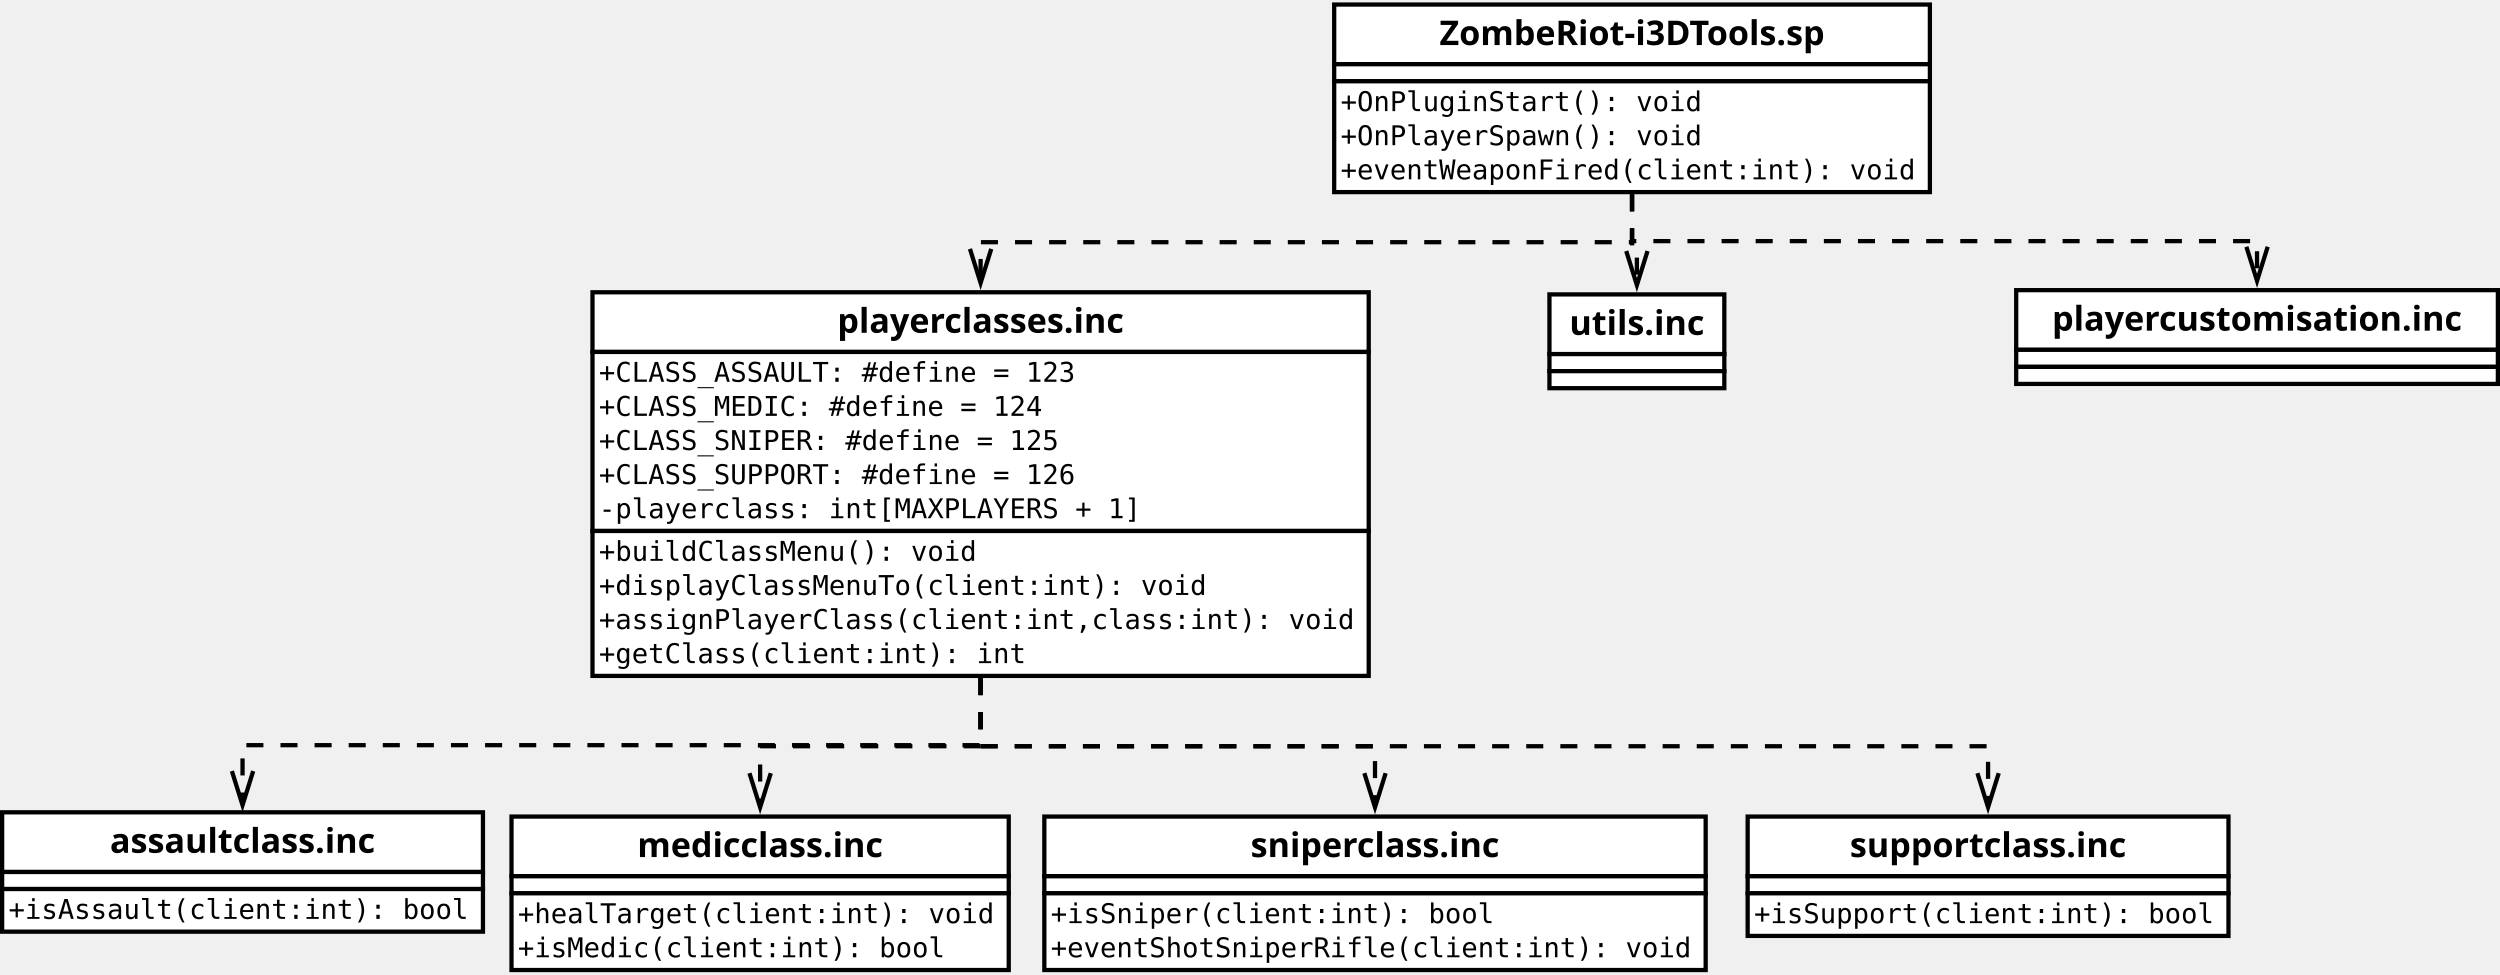
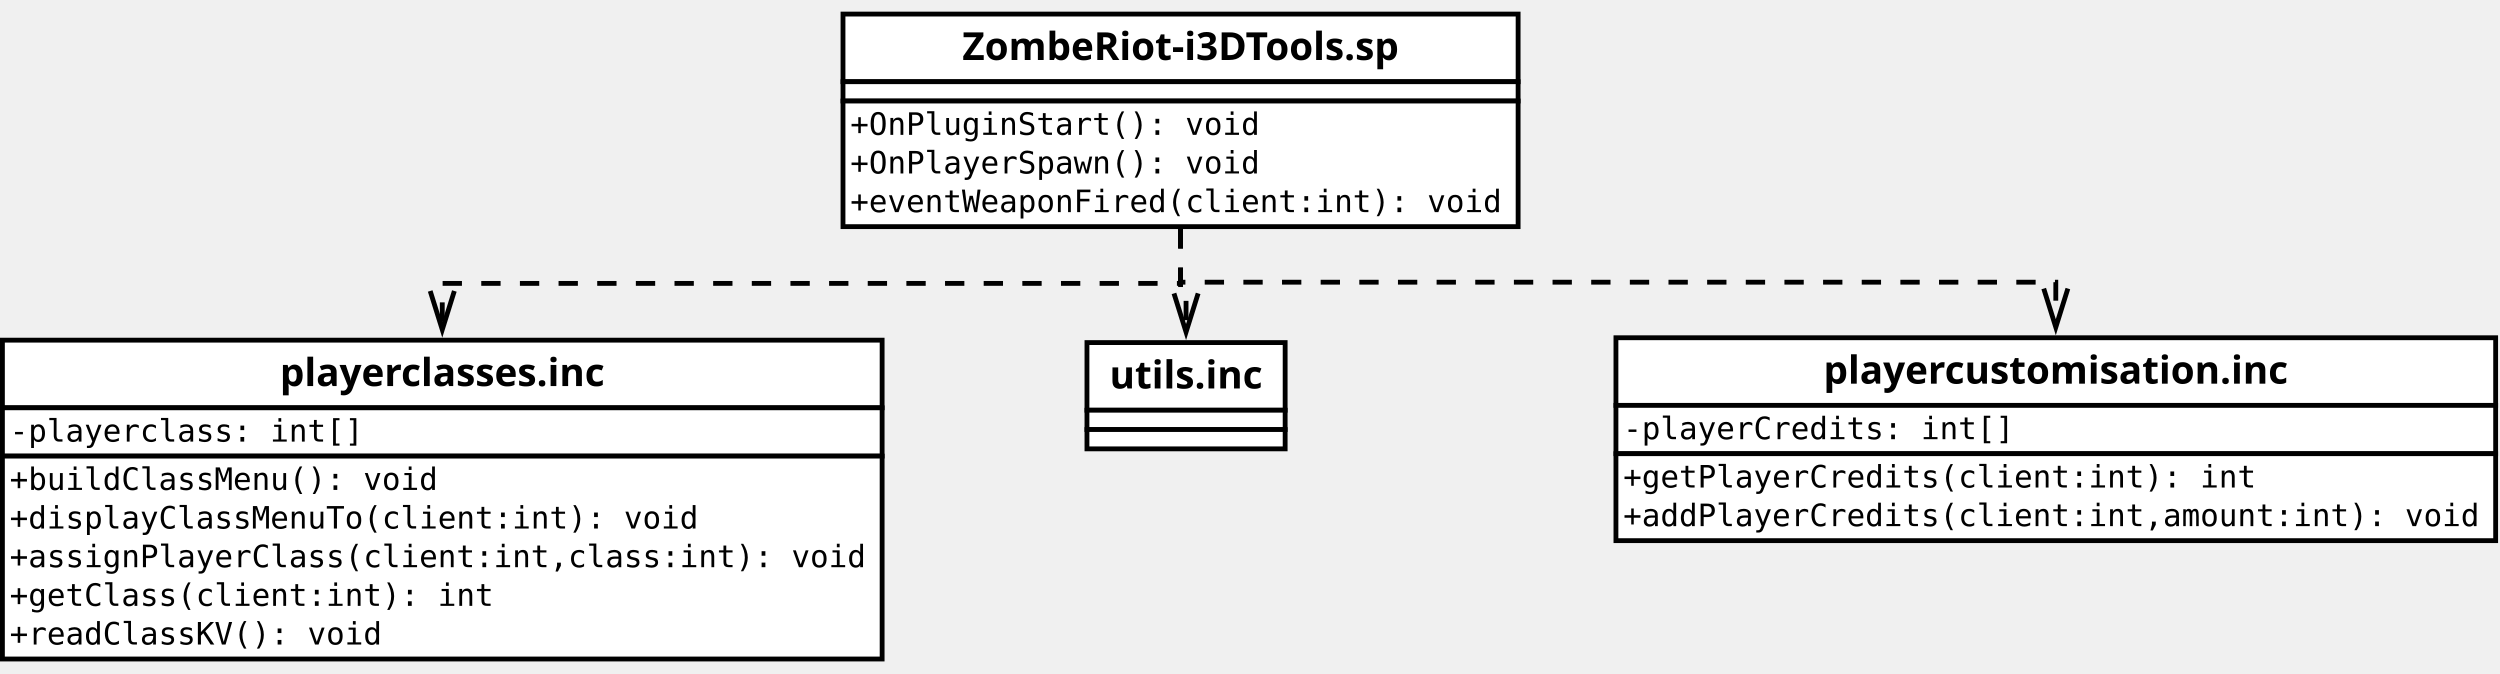
- <svg xmlns="http://www.w3.org/2000/svg" width="59cm" height="23cm" viewBox="18 19 1173 455">
+ <svg xmlns="http://www.w3.org/2000/svg" width="52cm" height="14cm" viewBox="295 19 1035 269">
  <g>
    <rect style="fill: #ffffff" x="644" y="20" width="279.5" height="28" />
    <rect style="fill: none; fill-opacity:0; stroke-width: 2; stroke: #000000" x="644" y="20" width="279.5" height="28" />
    <text style="fill: #000000;text-anchor:middle;font-size:16;font-family:sanserif;font-style:normal;font-weight:700" x="783.75" y="39">ZombeRiot-i3DTools.sp</text>
    <rect style="fill: #ffffff" x="644" y="48" width="279.5" height="8" />
    <rect style="fill: none; fill-opacity:0; stroke-width: 2; stroke: #000000" x="644" y="48" width="279.5" height="8" />
    <rect style="fill: #ffffff" x="644" y="56" width="279.5" height="52" />
    <rect style="fill: none; fill-opacity:0; stroke-width: 2; stroke: #000000" x="644" y="56" width="279.5" height="52" />
    <text style="fill: #000000;text-anchor:start;font-size:12.8;font-family:monospace;font-style:normal;font-weight:normal" x="647" y="70">+OnPluginStart(): void</text>
    <text style="fill: #000000;text-anchor:start;font-size:12.8;font-family:monospace;font-style:normal;font-weight:normal" x="647" y="86">+OnPlayerSpawn(): void</text>
    <text style="fill: #000000;text-anchor:start;font-size:12.8;font-family:monospace;font-style:normal;font-weight:normal" x="647" y="102">+eventWeaponFired(client:int): void</text>
  </g>
  <g>
    <rect style="fill: #ffffff" x="296" y="155" width="364.2" height="28" />
    <rect style="fill: none; fill-opacity:0; stroke-width: 2; stroke: #000000" x="296" y="155" width="364.2" height="28" />
    <text style="fill: #000000;text-anchor:middle;font-size:16;font-family:sanserif;font-style:normal;font-weight:700" x="478.1" y="174">playerclasses.inc</text>
-     <rect style="fill: #ffffff" x="296" y="183" width="364.2" height="84" />
-     <rect style="fill: none; fill-opacity:0; stroke-width: 2; stroke: #000000" x="296" y="183" width="364.2" height="84" />
-     <text style="fill: #000000;text-anchor:start;font-size:12.8;font-family:monospace;font-style:normal;font-weight:normal" x="299" y="197">+CLASS_ASSAULT: #define = 123</text>
-     <text style="fill: #000000;text-anchor:start;font-size:12.8;font-family:monospace;font-style:normal;font-weight:normal" x="299" y="213">+CLASS_MEDIC: #define = 124</text>
-     <text style="fill: #000000;text-anchor:start;font-size:12.8;font-family:monospace;font-style:normal;font-weight:normal" x="299" y="229">+CLASS_SNIPER: #define = 125</text>
-     <text style="fill: #000000;text-anchor:start;font-size:12.8;font-family:monospace;font-style:normal;font-weight:normal" x="299" y="245">+CLASS_SUPPORT: #define = 126</text>
-     <text style="fill: #000000;text-anchor:start;font-size:12.8;font-family:monospace;font-style:normal;font-weight:normal" x="299" y="261">-playerclass: int[MAXPLAYERS + 1]</text>
-     <rect style="fill: #ffffff" x="296" y="267" width="364.2" height="68" />
-     <rect style="fill: none; fill-opacity:0; stroke-width: 2; stroke: #000000" x="296" y="267" width="364.2" height="68" />
-     <text style="fill: #000000;text-anchor:start;font-size:12.8;font-family:monospace;font-style:normal;font-weight:normal" x="299" y="281">+buildClassMenu(): void</text>
-     <text style="fill: #000000;text-anchor:start;font-size:12.8;font-family:monospace;font-style:normal;font-weight:normal" x="299" y="297">+displayClassMenuTo(client:int): void</text>
-     <text style="fill: #000000;text-anchor:start;font-size:12.8;font-family:monospace;font-style:normal;font-weight:normal" x="299" y="313">+assignPlayerClass(client:int,class:int): void</text>
-     <text style="fill: #000000;text-anchor:start;font-size:12.8;font-family:monospace;font-style:normal;font-weight:normal" x="299" y="329">+getClass(client:int): int</text>
+     <rect style="fill: #ffffff" x="296" y="183" width="364.2" height="20" />
+     <rect style="fill: none; fill-opacity:0; stroke-width: 2; stroke: #000000" x="296" y="183" width="364.2" height="20" />
+     <text style="fill: #000000;text-anchor:start;font-size:12.8;font-family:monospace;font-style:normal;font-weight:normal" x="299" y="197">-playerclass: int[]</text>
+     <rect style="fill: #ffffff" x="296" y="203" width="364.2" height="84" />
+     <rect style="fill: none; fill-opacity:0; stroke-width: 2; stroke: #000000" x="296" y="203" width="364.2" height="84" />
+     <text style="fill: #000000;text-anchor:start;font-size:12.8;font-family:monospace;font-style:normal;font-weight:normal" x="299" y="217">+buildClassMenu(): void</text>
+     <text style="fill: #000000;text-anchor:start;font-size:12.8;font-family:monospace;font-style:normal;font-weight:normal" x="299" y="233">+displayClassMenuTo(client:int): void</text>
+     <text style="fill: #000000;text-anchor:start;font-size:12.8;font-family:monospace;font-style:normal;font-weight:normal" x="299" y="249">+assignPlayerClass(client:int,class:int): void</text>
+     <text style="fill: #000000;text-anchor:start;font-size:12.8;font-family:monospace;font-style:normal;font-weight:normal" x="299" y="265">+getClass(client:int): int</text>
+     <text style="fill: #000000;text-anchor:start;font-size:12.8;font-family:monospace;font-style:normal;font-weight:normal" x="299" y="281">+readClassKV(): void</text>
  </g>
  <g>
-     <rect style="fill: #ffffff" x="964" y="154" width="226" height="28" />
-     <rect style="fill: none; fill-opacity:0; stroke-width: 2; stroke: #000000" x="964" y="154" width="226" height="28" />
-     <text style="fill: #000000;text-anchor:middle;font-size:16;font-family:sanserif;font-style:normal;font-weight:700" x="1077" y="173">playercustomisation.inc</text>
-     <rect style="fill: #ffffff" x="964" y="182" width="226" height="8" />
-     <rect style="fill: none; fill-opacity:0; stroke-width: 2; stroke: #000000" x="964" y="182" width="226" height="8" />
-     <rect style="fill: #ffffff" x="964" y="190" width="226" height="8" />
-     <rect style="fill: none; fill-opacity:0; stroke-width: 2; stroke: #000000" x="964" y="190" width="226" height="8" />
+     <rect style="fill: #ffffff" x="964" y="154" width="364.2" height="28" />
+     <rect style="fill: none; fill-opacity:0; stroke-width: 2; stroke: #000000" x="964" y="154" width="364.2" height="28" />
+     <text style="fill: #000000;text-anchor:middle;font-size:16;font-family:sanserif;font-style:normal;font-weight:700" x="1146.1" y="173">playercustomisation.inc</text>
+     <rect style="fill: #ffffff" x="964" y="182" width="364.2" height="20" />
+     <rect style="fill: none; fill-opacity:0; stroke-width: 2; stroke: #000000" x="964" y="182" width="364.2" height="20" />
+     <text style="fill: #000000;text-anchor:start;font-size:12.8;font-family:monospace;font-style:normal;font-weight:normal" x="967" y="196">-playerCredits: int[]</text>
+     <rect style="fill: #ffffff" x="964" y="202" width="364.2" height="36" />
+     <rect style="fill: none; fill-opacity:0; stroke-width: 2; stroke: #000000" x="964" y="202" width="364.2" height="36" />
+     <text style="fill: #000000;text-anchor:start;font-size:12.8;font-family:monospace;font-style:normal;font-weight:normal" x="967" y="216">+getPlayerCredits(client:int): int</text>
+     <text style="fill: #000000;text-anchor:start;font-size:12.8;font-family:monospace;font-style:normal;font-weight:normal" x="967" y="232">+addPlayerCredits(client:int,amount:int): void</text>
  </g>
  <g>
    <rect style="fill: #ffffff" x="745" y="156" width="82.05" height="28" />
    <rect style="fill: none; fill-opacity:0; stroke-width: 2; stroke: #000000" x="745" y="156" width="82.05" height="28" />
    <text style="fill: #000000;text-anchor:middle;font-size:16;font-family:sanserif;font-style:normal;font-weight:700" x="786.025" y="175">utils.inc</text>
    <rect style="fill: #ffffff" x="745" y="184" width="82.05" height="8" />
    <rect style="fill: none; fill-opacity:0; stroke-width: 2; stroke: #000000" x="745" y="184" width="82.05" height="8" />
    <rect style="fill: #ffffff" x="745" y="192" width="82.05" height="8" />
    <rect style="fill: none; fill-opacity:0; stroke-width: 2; stroke: #000000" x="745" y="192" width="82.05" height="8" />
  </g>
  <g>
-     <rect style="fill: #ffffff" x="19" y="399" width="225.6" height="28" />
-     <rect style="fill: none; fill-opacity:0; stroke-width: 2; stroke: #000000" x="19" y="399" width="225.6" height="28" />
-     <text style="fill: #000000;text-anchor:middle;font-size:16;font-family:sanserif;font-style:normal;font-weight:700" x="131.8" y="418">assaultclass.inc</text>
-     <rect style="fill: #ffffff" x="19" y="427" width="225.6" height="8" />
-     <rect style="fill: none; fill-opacity:0; stroke-width: 2; stroke: #000000" x="19" y="427" width="225.6" height="8" />
-     <rect style="fill: #ffffff" x="19" y="435" width="225.6" height="20" />
-     <rect style="fill: none; fill-opacity:0; stroke-width: 2; stroke: #000000" x="19" y="435" width="225.6" height="20" />
-     <text style="fill: #000000;text-anchor:start;font-size:12.8;font-family:monospace;font-style:normal;font-weight:normal" x="22" y="449">+isAssault(client:int): bool</text>
+     <polyline style="fill: none; fill-opacity:0; stroke-width: 2; stroke-dasharray: 8; stroke: #000000" points="783.75,109.005 783.75,131.499 478.1,131.499 478.1,147.287 " />
+     <polyline style="fill: none; fill-opacity:0; stroke-width: 2; stroke: #000000" points="473.1,134.639 478.1,150.639 483.1,134.639 " />
  </g>
  <g>
-     <polyline style="fill: none; fill-opacity:0; stroke-width: 2; stroke-dasharray: 8; stroke: #000000" points="478.1,336.006 478.1,367.503 131.8,367.503 131.8,392.295 " />
-     <polyline style="fill: none; fill-opacity:0; stroke-width: 2; stroke: #000000" points="126.8,379.647 131.8,395.647 136.8,379.647 " />
-   </g>
-   <g>
-     <polyline style="fill: none; fill-opacity:0; stroke-width: 2; stroke-dasharray: 8; stroke: #000000" points="783.75,109.005 783.75,131.5 478.1,131.5 478.1,147.289 " />
-     <polyline style="fill: none; fill-opacity:0; stroke-width: 2; stroke: #000000" points="473.1,134.642 478.1,150.642 483.1,134.642 " />
-   </g>
-   <g>
-     <polyline style="fill: none; fill-opacity:0; stroke-width: 2; stroke-dasharray: 8; stroke: #000000" points="783.75,109.005 783.75,131 1077,131 1077,146.289 " />
-     <polyline style="fill: none; fill-opacity:0; stroke-width: 2; stroke: #000000" points="1072,133.642 1077,149.642 1082,133.642 " />
+     <polyline style="fill: none; fill-opacity:0; stroke-width: 2; stroke-dasharray: 8; stroke: #000000" points="783.75,109.005 783.75,131 1146.1,131 1146.1,146.29 " />
+     <polyline style="fill: none; fill-opacity:0; stroke-width: 2; stroke: #000000" points="1141.1,133.642 1146.1,149.642 1151.1,133.642 " />
  </g>
  <g>
    <polyline style="fill: none; fill-opacity:0; stroke-width: 2; stroke-dasharray: 8; stroke: #000000" points="783.75,109.005 783.75,132 786.025,132 786.025,148.289 " />
    <polyline style="fill: none; fill-opacity:0; stroke-width: 2; stroke: #000000" points="781.025,135.642 786.025,151.642 791.025,135.642 " />
  </g>
-   <g>
-     <rect style="fill: #ffffff" x="258" y="401" width="233.3" height="28" />
-     <rect style="fill: none; fill-opacity:0; stroke-width: 2; stroke: #000000" x="258" y="401" width="233.3" height="28" />
-     <text style="fill: #000000;text-anchor:middle;font-size:16;font-family:sanserif;font-style:normal;font-weight:700" x="374.65" y="420">medicclass.inc</text>
-     <rect style="fill: #ffffff" x="258" y="429" width="233.3" height="8" />
-     <rect style="fill: none; fill-opacity:0; stroke-width: 2; stroke: #000000" x="258" y="429" width="233.3" height="8" />
-     <rect style="fill: #ffffff" x="258" y="437" width="233.3" height="36" />
-     <rect style="fill: none; fill-opacity:0; stroke-width: 2; stroke: #000000" x="258" y="437" width="233.3" height="36" />
-     <text style="fill: #000000;text-anchor:start;font-size:12.8;font-family:monospace;font-style:normal;font-weight:normal" x="261" y="451">+healTarget(client:int): void</text>
-     <text style="fill: #000000;text-anchor:start;font-size:12.8;font-family:monospace;font-style:normal;font-weight:normal" x="261" y="467">+isMedic(client:int): bool</text>
-   </g>
-   <g>
-     <polyline style="fill: none; fill-opacity:0; stroke-width: 2; stroke-dasharray: 8; stroke: #000000" points="478.1,336.006 478.1,367.998 374.65,367.998 374.65,393.286 " />
-     <polyline style="fill: none; fill-opacity:0; stroke-width: 2; stroke: #000000" points="369.65,380.638 374.65,396.638 379.65,380.638 " />
-   </g>
-   <g>
-     <rect style="fill: #ffffff" x="508" y="401" width="310.3" height="28" />
-     <rect style="fill: none; fill-opacity:0; stroke-width: 2; stroke: #000000" x="508" y="401" width="310.3" height="28" />
-     <text style="fill: #000000;text-anchor:middle;font-size:16;font-family:sanserif;font-style:normal;font-weight:700" x="663.15" y="420">sniperclass.inc</text>
-     <rect style="fill: #ffffff" x="508" y="429" width="310.3" height="8" />
-     <rect style="fill: none; fill-opacity:0; stroke-width: 2; stroke: #000000" x="508" y="429" width="310.3" height="8" />
-     <rect style="fill: #ffffff" x="508" y="437" width="310.3" height="36" />
-     <rect style="fill: none; fill-opacity:0; stroke-width: 2; stroke: #000000" x="508" y="437" width="310.3" height="36" />
-     <text style="fill: #000000;text-anchor:start;font-size:12.8;font-family:monospace;font-style:normal;font-weight:normal" x="511" y="451">+isSniper(client:int): bool</text>
-     <text style="fill: #000000;text-anchor:start;font-size:12.8;font-family:monospace;font-style:normal;font-weight:normal" x="511" y="467">+eventShotSniperRifle(client:int): void</text>
-   </g>
-   <g>
-     <polyline style="fill: none; fill-opacity:0; stroke-width: 2; stroke-dasharray: 8; stroke: #000000" points="478.1,336.006 478.1,367.998 663.15,367.998 663.15,393.286 " />
-     <polyline style="fill: none; fill-opacity:0; stroke-width: 2; stroke: #000000" points="658.15,380.638 663.15,396.638 668.15,380.638 " />
-   </g>
-   <g>
-     <rect style="fill: #ffffff" x="838" y="401" width="225.6" height="28" />
-     <rect style="fill: none; fill-opacity:0; stroke-width: 2; stroke: #000000" x="838" y="401" width="225.6" height="28" />
-     <text style="fill: #000000;text-anchor:middle;font-size:16;font-family:sanserif;font-style:normal;font-weight:700" x="950.8" y="420">supportclass.inc</text>
-     <rect style="fill: #ffffff" x="838" y="429" width="225.6" height="8" />
-     <rect style="fill: none; fill-opacity:0; stroke-width: 2; stroke: #000000" x="838" y="429" width="225.6" height="8" />
-     <rect style="fill: #ffffff" x="838" y="437" width="225.6" height="20" />
-     <rect style="fill: none; fill-opacity:0; stroke-width: 2; stroke: #000000" x="838" y="437" width="225.6" height="20" />
-     <text style="fill: #000000;text-anchor:start;font-size:12.8;font-family:monospace;font-style:normal;font-weight:normal" x="841" y="451">+isSupport(client:int): bool</text>
-   </g>
-   <g>
-     <polyline style="fill: none; fill-opacity:0; stroke-width: 2; stroke-dasharray: 8; stroke: #000000" points="478.1,336.006 478.1,367.999 950.8,367.999 950.8,393.288 " />
-     <polyline style="fill: none; fill-opacity:0; stroke-width: 2; stroke: #000000" points="945.8,380.64 950.8,396.64 955.8,380.64 " />
-   </g>
</svg>
